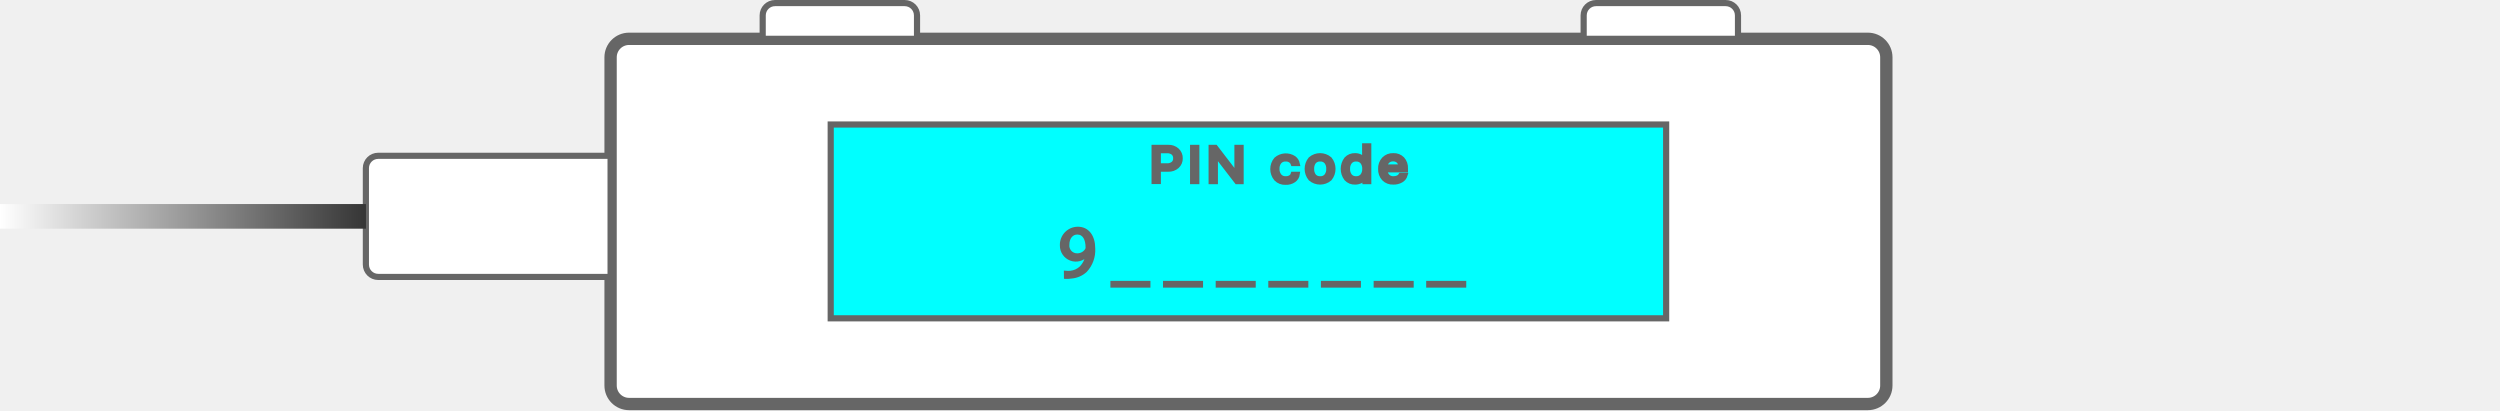
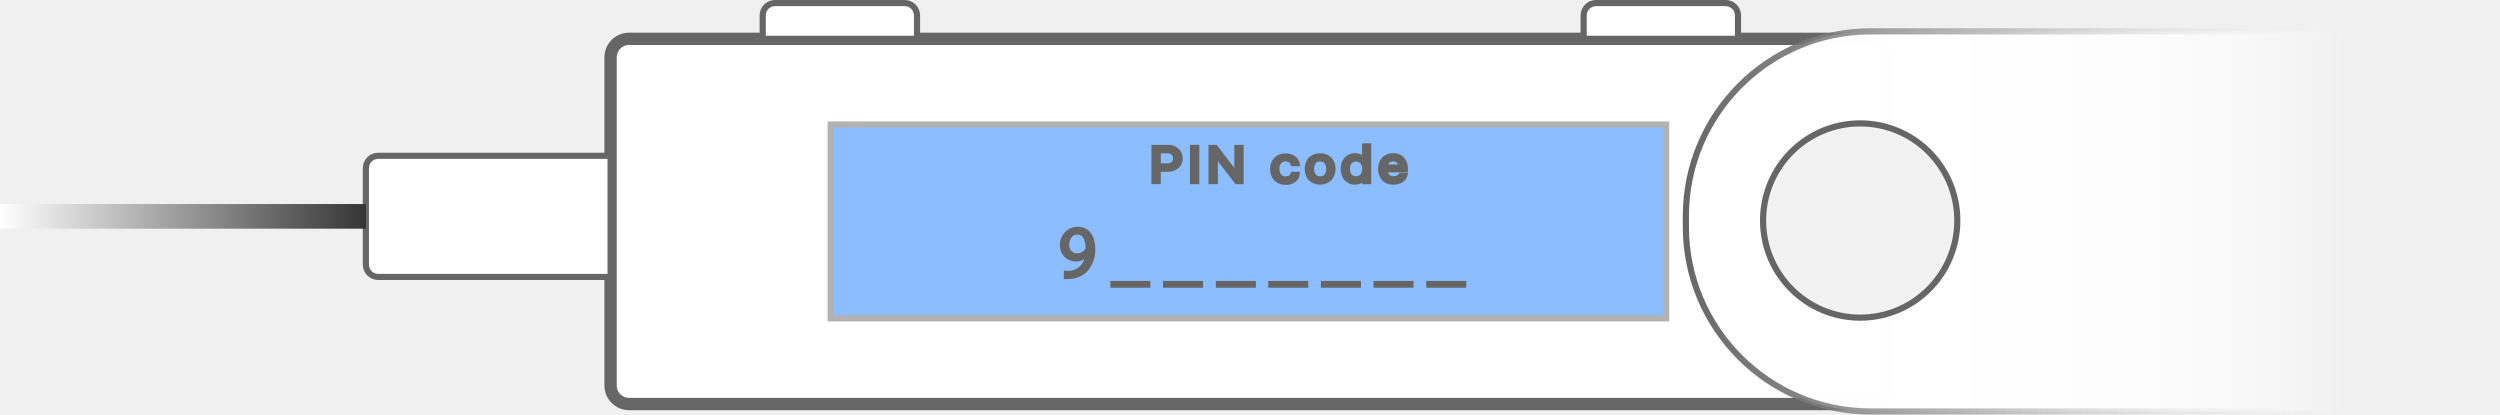
- <svg xmlns="http://www.w3.org/2000/svg" id="Layer_1" data-name="Layer 1" width="405.8" height="66.58" viewBox="0 0 405.8 66.58">
+ <svg xmlns="http://www.w3.org/2000/svg" width="405.8" height="67.29" viewBox="0 0 405.8 67.29">
  <defs>
    <style>
      .cls-1, .cls-3 {
        fill: #fff;
      }

-       .cls-1, .cls-2, .cls-3, .cls-5, .cls-6, .cls-7 {
+       .cls-1, .cls-2, .cls-3, .cls-5, .cls-6, .cls-7, .cls-9 {
        stroke: #666;
      }

-       .cls-1, .cls-2, .cls-3, .cls-4, .cls-5, .cls-6, .cls-7 {
+       .cls-1, .cls-2, .cls-3, .cls-4, .cls-5, .cls-6, .cls-7, .cls-8, .cls-9 {
        stroke-miterlimit: 10;
      }

      .cls-1 {
        stroke-width: 2px;
      }

-       .cls-2, .cls-7 {
-         fill: aqua;
+       .cls-2 {
+         fill: #177cff;
+         opacity: 0.5;
      }

      .cls-4 {
        stroke-width: 4px;
        fill: url(#Blue_Sky);
        stroke: url(#linear-gradient);
      }

      .cls-5, .cls-6 {
        fill: #666;
      }

      .cls-5 {
        stroke-width: 0.75px;
      }

      .cls-6 {
        stroke-width: 0.5px;
      }

      .cls-7 {
+         fill: aqua;
        opacity: 0;
+       }
+ 
+       .cls-8 {
+         fill: url(#linear-gradient-2);
+         stroke: url(#linear-gradient-3);
+       }
+ 
+       .cls-9 {
+         fill: #f2f2f2;
      }
    </style>
    <linearGradient id="Blue_Sky" data-name="Blue Sky" y1="35.12" x2="59.4" y2="35.12" gradientUnits="userSpaceOnUse">
      <stop offset="0" stop-color="#3ddeed" />
      <stop offset="1" stop-color="#3ddeed" stop-opacity="0" />
    </linearGradient>
    <linearGradient id="linear-gradient" y1="35.12" x2="59.4" y2="35.12" gradientUnits="userSpaceOnUse">
      <stop offset="0" stop-color="#fff" />
      <stop offset="1" stop-color="#353535" />
    </linearGradient>
+     <linearGradient id="linear-gradient-2" x1="273.65" y1="35.94" x2="381.04" y2="35.94" gradientUnits="userSpaceOnUse">
+       <stop offset="0" stop-color="#fff" />
+       <stop offset="0.32" stop-color="#fff" stop-opacity="0.99" />
+       <stop offset="0.46" stop-color="#fff" stop-opacity="0.96" />
+       <stop offset="0.56" stop-color="#fff" stop-opacity="0.92" />
+       <stop offset="0.65" stop-color="#fff" stop-opacity="0.85" />
+       <stop offset="0.72" stop-color="#fff" stop-opacity="0.76" />
+       <stop offset="0.79" stop-color="#fff" stop-opacity="0.64" />
+       <stop offset="0.85" stop-color="#fff" stop-opacity="0.51" />
+       <stop offset="0.9" stop-color="#fff" stop-opacity="0.36" />
+       <stop offset="0.95" stop-color="#fff" stop-opacity="0.19" />
+       <stop offset="1" stop-color="#fff" stop-opacity="0" />
+     </linearGradient>
+     <linearGradient id="linear-gradient-3" x1="273.15" y1="35.94" x2="381.54" y2="35.94" gradientUnits="userSpaceOnUse">
+       <stop offset="0" stop-color="#666" />
+       <stop offset="0.17" stop-color="#767676" stop-opacity="0.9" />
+       <stop offset="0.47" stop-color="#a0a0a0" stop-opacity="0.62" />
+       <stop offset="0.86" stop-color="#e5e5e5" stop-opacity="0.17" />
+       <stop offset="1" stop-color="#fff" stop-opacity="0" />
+     </linearGradient>
  </defs>
-   <g>
+   <g id="Layer_1" data-name="Layer 1">
    <rect class="cls-1" x="99.11" y="6.3" width="207.08" height="59.28" rx="3" ry="3" />
    <rect class="cls-2" x="134.84" y="20.21" width="135.61" height="31.46" />
    <path class="cls-3" d="M61.39,25.29H99.11a0,0,0,0,1,0,0V44.95a0,0,0,0,1,0,0H61.39a2,2,0,0,1-2-2V27.29A2,2,0,0,1,61.39,25.29Z" />
    <line class="cls-4" y1="35.12" x2="59.4" y2="35.12" />
    <g>
-       <path class="cls-5" d="M269.07,240.62h2.34a2,2,0,0,1,1.43.51,1.7,1.7,0,0,1,.55,1.31,1.65,1.65,0,0,1-.56,1.3,2,2,0,0,1-1.43.5h-1.56v2h-.77Zm.77.62v2.38h1.37a1.5,1.5,0,0,0,1-.31,1.06,1.06,0,0,0,.37-.87,1.12,1.12,0,0,0-.36-.89,1.56,1.56,0,0,0-1-.31Z" transform="translate(-81.78 -216.74)" />
-       <path class="cls-5" d="M276.09,246.26h-.77v-5.64h.77Z" transform="translate(-81.78 -216.74)" />
-       <path class="cls-5" d="M279.1,246.26h-.77v-5.64h.75l3.37,4.39h.07v-4.39h.76v5.64h-.75l-3.37-4.38h-.06Z" transform="translate(-81.78 -216.74)" />
-       <path class="cls-5" d="M292.4,243.33h-.74a1.06,1.06,0,0,0-.4-.53,1.31,1.31,0,0,0-.8-.22,1.26,1.26,0,0,0-1,.42,1.69,1.69,0,0,0-.37,1.13,1.73,1.73,0,0,0,.37,1.16,1.24,1.24,0,0,0,1,.43,1.46,1.46,0,0,0,.78-.19.91.91,0,0,0,.42-.54h.74a1.47,1.47,0,0,1-.6,1,2.16,2.16,0,0,1-1.33.38,2,2,0,0,1-1.55-.6,2.47,2.47,0,0,1,0-3.17,2.4,2.4,0,0,1,2.9-.19A1.55,1.55,0,0,1,292.4,243.33Z" transform="translate(-81.78 -216.74)" />
-       <path class="cls-5" d="M294.5,245.75a2.5,2.5,0,0,1,0-3.2,2.39,2.39,0,0,1,3.12,0,2.53,2.53,0,0,1,0,3.2,2.39,2.39,0,0,1-3.12,0Zm2.57-.44a1.71,1.71,0,0,0,.36-1.16,1.7,1.7,0,0,0-.36-1.16,1.24,1.24,0,0,0-1-.41,1.26,1.26,0,0,0-1,.41,1.75,1.75,0,0,0-.35,1.16,1.76,1.76,0,0,0,.35,1.16,1.26,1.26,0,0,0,1,.41A1.24,1.24,0,0,0,297.07,245.31Z" transform="translate(-81.78 -216.74)" />
-       <path class="cls-5" d="M300.31,245.74a2.65,2.65,0,0,1,0-3.18,1.84,1.84,0,0,1,1.42-.59,1.92,1.92,0,0,1,.87.2,1.38,1.38,0,0,1,.58.54h.07v-2.34H304v5.89h-.7v-.68h-.07a1.48,1.48,0,0,1-.61.55,1.92,1.92,0,0,1-.87.2A1.83,1.83,0,0,1,300.31,245.74Zm.6-2.74a1.7,1.7,0,0,0-.36,1.15,1.73,1.73,0,0,0,.36,1.16,1.25,1.25,0,0,0,1,.41,1.27,1.27,0,0,0,1-.42,1.7,1.7,0,0,0,.36-1.15,1.74,1.74,0,0,0-.36-1.15,1.27,1.27,0,0,0-1-.42A1.23,1.23,0,0,0,300.91,243Z" transform="translate(-81.78 -216.74)" />
-       <path class="cls-5" d="M309.15,245.17h.74a1.46,1.46,0,0,1-.68.85,2.39,2.39,0,0,1-1.27.31,2,2,0,0,1-1.53-.59,2.22,2.22,0,0,1-.56-1.59,2.17,2.17,0,0,1,.57-1.58,2,2,0,0,1,1.52-.6,1.93,1.93,0,0,1,1.47.57,2.15,2.15,0,0,1,.54,1.55v.26h-3.33v0a1.48,1.48,0,0,0,.39,1,1.26,1.26,0,0,0,.94.37,1.67,1.67,0,0,0,.75-.15A1,1,0,0,0,309.15,245.17ZM307,242.9a1.35,1.35,0,0,0-.4.9h2.55a1.31,1.31,0,0,0-.35-.9,1.25,1.25,0,0,0-.89-.34A1.28,1.28,0,0,0,307,242.9Z" transform="translate(-81.78 -216.74)" />
+       <path class="cls-5" d="M271.67,283.57H274a2,2,0,0,1,1.43.51,1.69,1.69,0,0,1,.56,1.31,1.65,1.65,0,0,1-.56,1.29,2.08,2.08,0,0,1-1.44.51h-1.56v2h-.77Zm.77.62v2.38h1.37a1.6,1.6,0,0,0,1-.31,1.1,1.1,0,0,0,.36-.87,1.11,1.11,0,0,0-.36-.89,1.51,1.51,0,0,0-1-.31Z" transform="translate(-84.39 -259.68)" />
+       <path class="cls-5" d="M278.69,289.2h-.77v-5.63h.77Z" transform="translate(-84.39 -259.68)" />
+       <path class="cls-5" d="M281.7,289.2h-.77v-5.63h.76l3.36,4.38h.07v-4.38h.76v5.63h-.75l-3.36-4.37h-.07Z" transform="translate(-84.39 -259.68)" />
+       <path class="cls-5" d="M295,286.28h-.75a1,1,0,0,0-.39-.53,1.31,1.31,0,0,0-.8-.23,1.23,1.23,0,0,0-1,.42,1.66,1.66,0,0,0-.37,1.14,1.68,1.68,0,0,0,.37,1.16,1.21,1.21,0,0,0,1,.43,1.46,1.46,0,0,0,.78-.19,1,1,0,0,0,.41-.55H295a1.5,1.5,0,0,1-.6,1,2.13,2.13,0,0,1-1.34.39,2.06,2.06,0,0,1-1.55-.6,2.23,2.23,0,0,1-.58-1.6,2.11,2.11,0,0,1,.58-1.57,2,2,0,0,1,1.55-.59,2.06,2.06,0,0,1,1.34.4A1.54,1.54,0,0,1,295,286.28Z" transform="translate(-84.39 -259.68)" />
+       <path class="cls-5" d="M297.1,288.69a2.52,2.52,0,0,1,0-3.19,2.39,2.39,0,0,1,3.12,0,2.48,2.48,0,0,1,0,3.19,2.36,2.36,0,0,1-3.12,0Zm2.58-.43a2.11,2.11,0,0,0,0-2.33,1.3,1.3,0,0,0-1-.41,1.27,1.27,0,0,0-1,.41,2.07,2.07,0,0,0,0,2.33,1.27,1.27,0,0,0,1,.41A1.3,1.3,0,0,0,299.68,288.26Z" transform="translate(-84.39 -259.68)" />
+       <path class="cls-5" d="M302.92,288.68a2.24,2.24,0,0,1-.53-1.58,2.28,2.28,0,0,1,.53-1.59,1.82,1.82,0,0,1,1.41-.59,1.86,1.86,0,0,1,.87.19,1.37,1.37,0,0,1,.59.55h.06v-2.34h.74v5.88h-.71v-.67h-.06a1.55,1.55,0,0,1-.61.55,2,2,0,0,1-.88.2A1.78,1.78,0,0,1,302.92,288.68Zm.59-2.74a1.73,1.73,0,0,0-.36,1.16,1.7,1.7,0,0,0,.36,1.15,1.39,1.39,0,0,0,2,0,1.67,1.67,0,0,0,.37-1.15,1.73,1.73,0,0,0-.37-1.15,1.38,1.38,0,0,0-2,0Z" transform="translate(-84.39 -259.68)" />
+       <path class="cls-5" d="M311.75,288.11h.74a1.45,1.45,0,0,1-.67.85,2.43,2.43,0,0,1-1.28.32,2,2,0,0,1-1.53-.59,2.52,2.52,0,0,1,0-3.18,2,2,0,0,1,1.52-.59,1.9,1.9,0,0,1,1.47.57,2.13,2.13,0,0,1,.54,1.54v.26h-3.33v0a1.49,1.49,0,0,0,.39,1,1.29,1.29,0,0,0,.95.36,1.78,1.78,0,0,0,.74-.14A.94.94,0,0,0,311.75,288.11Zm-2.13-2.26a1.35,1.35,0,0,0-.4.9h2.55a1.26,1.26,0,0,0-.35-.9,1.19,1.19,0,0,0-.89-.34A1.25,1.25,0,0,0,309.62,285.85Z" transform="translate(-84.39 -259.68)" />
    </g>
-     <path class="cls-3" d="M125.8.5h21.05a2,2,0,0,1,2,2V6.3a0,0,0,0,1,0,0H123.8a0,0,0,0,1,0,0V2.5a2,2,0,0,1,2-2Z" />
+     <path class="cls-3" d="M125.8.5h21.05a2,2,0,0,1,2,2V6.3a0,0,0,0,1,0,0H123.8a0,0,0,0,1,0,0V2.5A2,2,0,0,1,125.8.5Z" />
    <path class="cls-3" d="M259.06.5h21.05a2,2,0,0,1,2,2V6.3a0,0,0,0,1,0,0H257.06a0,0,0,0,1,0,0V2.5a2,2,0,0,1,2-2Z" />
    <g>
-       <path class="cls-6" d="M254.72,260.94a4.43,4.43,0,0,0,.85,0,2.92,2.92,0,0,0,1.64-.75,3.49,3.49,0,0,0,1-2.08h0a2.34,2.34,0,0,1-4.14-1.54,2.68,2.68,0,0,1,2.67-2.78c1.59,0,2.57,1.3,2.57,3.29A4.91,4.91,0,0,1,258,260.7a3.85,3.85,0,0,1-2.27,1,5,5,0,0,1-1,.06Zm.39-4.49a1.5,1.5,0,0,0,1.5,1.66,1.75,1.75,0,0,0,1.53-.82.66.66,0,0,0,.1-.38c0-1.33-.49-2.35-1.6-2.35C255.74,254.56,255.11,255.35,255.11,256.45Z" transform="translate(-81.78 -216.74)" />
-       <path class="cls-6" d="M268.27,262.58v.6h-6v-.6Z" transform="translate(-81.78 -216.74)" />
-       <path class="cls-6" d="M276.81,262.58v.6h-6v-.6Z" transform="translate(-81.78 -216.74)" />
-       <path class="cls-6" d="M285.36,262.58v.6h-6v-.6Z" transform="translate(-81.78 -216.74)" />
-       <path class="cls-6" d="M293.9,262.58v.6h-6v-.6Z" transform="translate(-81.78 -216.74)" />
-       <path class="cls-6" d="M302.44,262.58v.6h-6v-.6Z" transform="translate(-81.78 -216.74)" />
-       <path class="cls-6" d="M311,262.58v.6h-6v-.6Z" transform="translate(-81.78 -216.74)" />
-       <path class="cls-6" d="M319.53,262.58v.6h-6v-.6Z" transform="translate(-81.78 -216.74)" />
+       <path class="cls-6" d="M257.33,303.88a4.32,4.32,0,0,0,.85,0,2.91,2.91,0,0,0,1.63-.76,3.35,3.35,0,0,0,1-2.07h0a2.34,2.34,0,0,1-4.13-1.55,2.67,2.67,0,0,1,2.66-2.77c1.59,0,2.58,1.3,2.58,3.29a5,5,0,0,1-1.34,3.66,4,4,0,0,1-2.27,1,5,5,0,0,1-1,.06Zm.38-4.48a1.5,1.5,0,0,0,1.5,1.65,1.75,1.75,0,0,0,1.54-.81.82.82,0,0,0,.09-.38c0-1.34-.49-2.36-1.59-2.36C258.35,297.5,257.71,298.3,257.71,299.4Z" transform="translate(-84.39 -259.68)" />
+       <path class="cls-6" d="M270.87,305.53v.6h-6v-.6Z" transform="translate(-84.39 -259.68)" />
+       <path class="cls-6" d="M279.42,305.53v.6h-6v-.6Z" transform="translate(-84.39 -259.68)" />
+       <path class="cls-6" d="M288,305.53v.6h-6v-.6Z" transform="translate(-84.39 -259.68)" />
+       <path class="cls-6" d="M296.5,305.53v.6h-6v-.6Z" transform="translate(-84.39 -259.68)" />
+       <path class="cls-6" d="M305.05,305.53v.6h-6v-.6Z" transform="translate(-84.39 -259.68)" />
+       <path class="cls-6" d="M313.59,305.53v.6h-6v-.6Z" transform="translate(-84.39 -259.68)" />
+       <path class="cls-6" d="M322.14,305.53v.6h-6v-.6Z" transform="translate(-84.39 -259.68)" />
    </g>
    <rect class="cls-7" x="307.82" y="47.46" width="97.48" height="18.12" />
  </g>
+   <g id="Layer_3" data-name="Layer 3">
+     <g>
+       <path class="cls-8" d="M303.65,5.09H381a0,0,0,0,1,0,0v61.7a0,0,0,0,1,0,0H303.65a30,30,0,0,1-30-30v-1.7a30,30,0,0,1,30-30Z" />
+       <rect class="cls-9" x="286.18" y="20.03" width="31.53" height="31.53" rx="15.77" ry="15.77" />
+     </g>
+   </g>
</svg>
